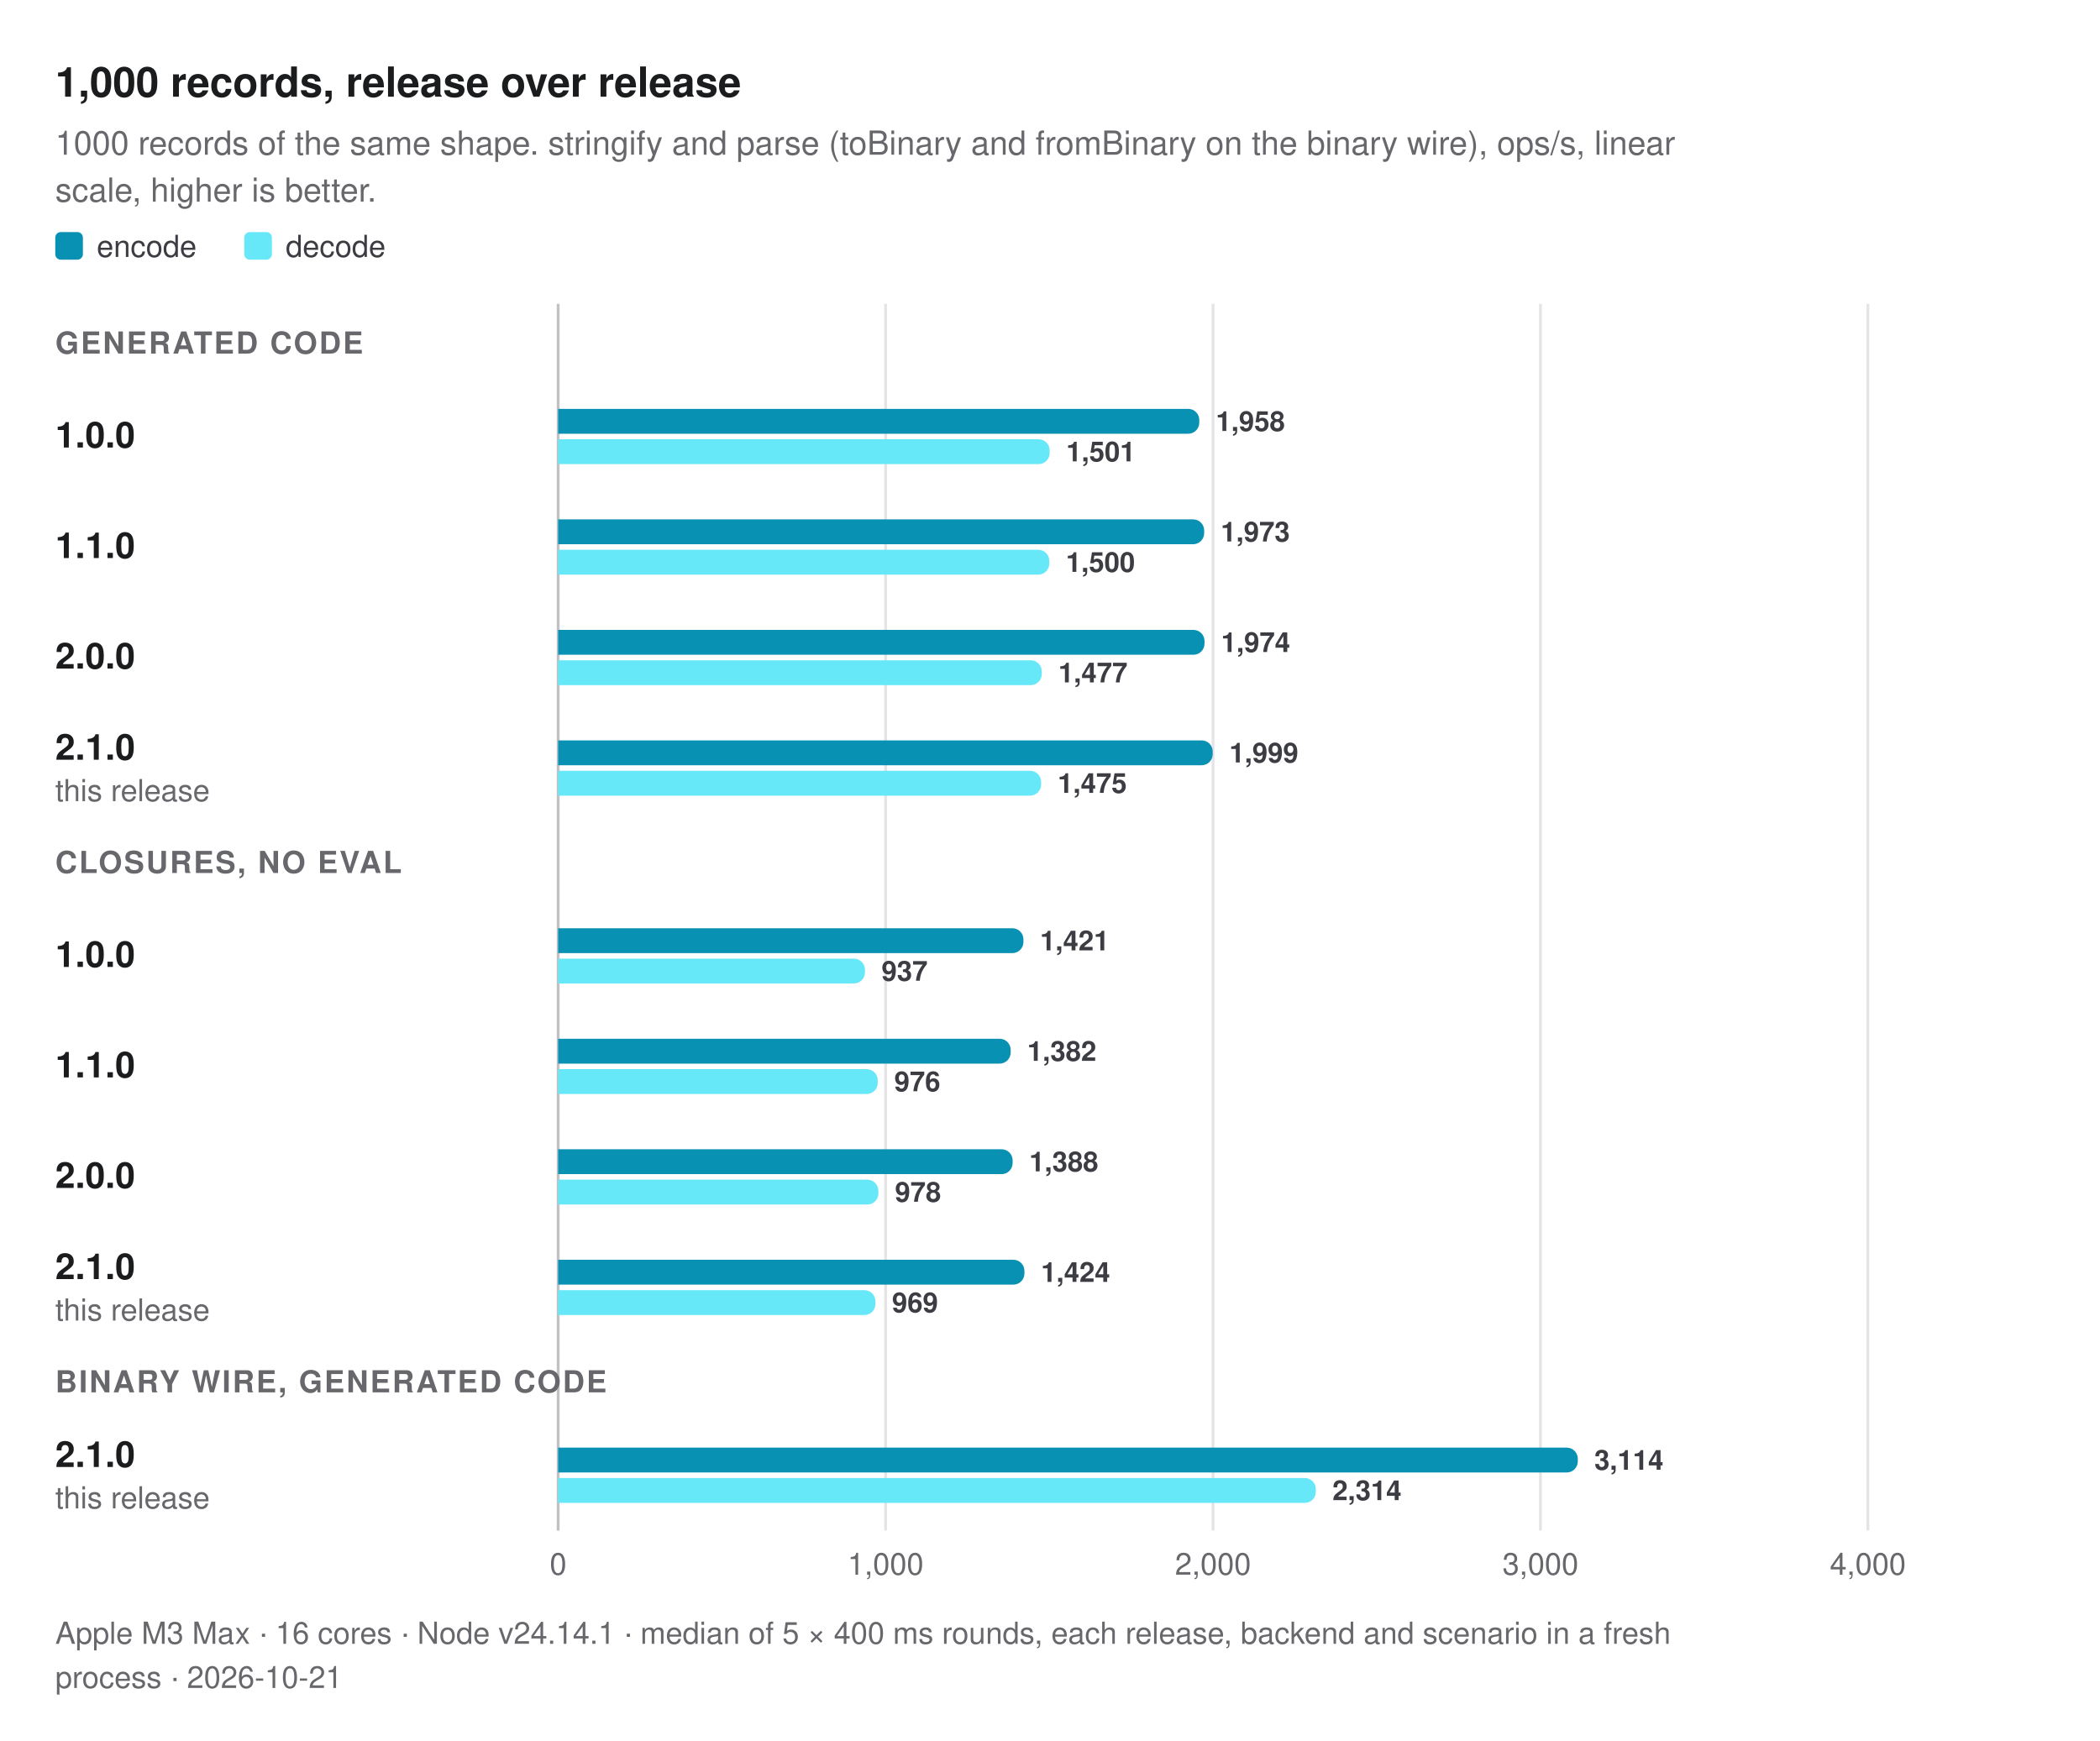
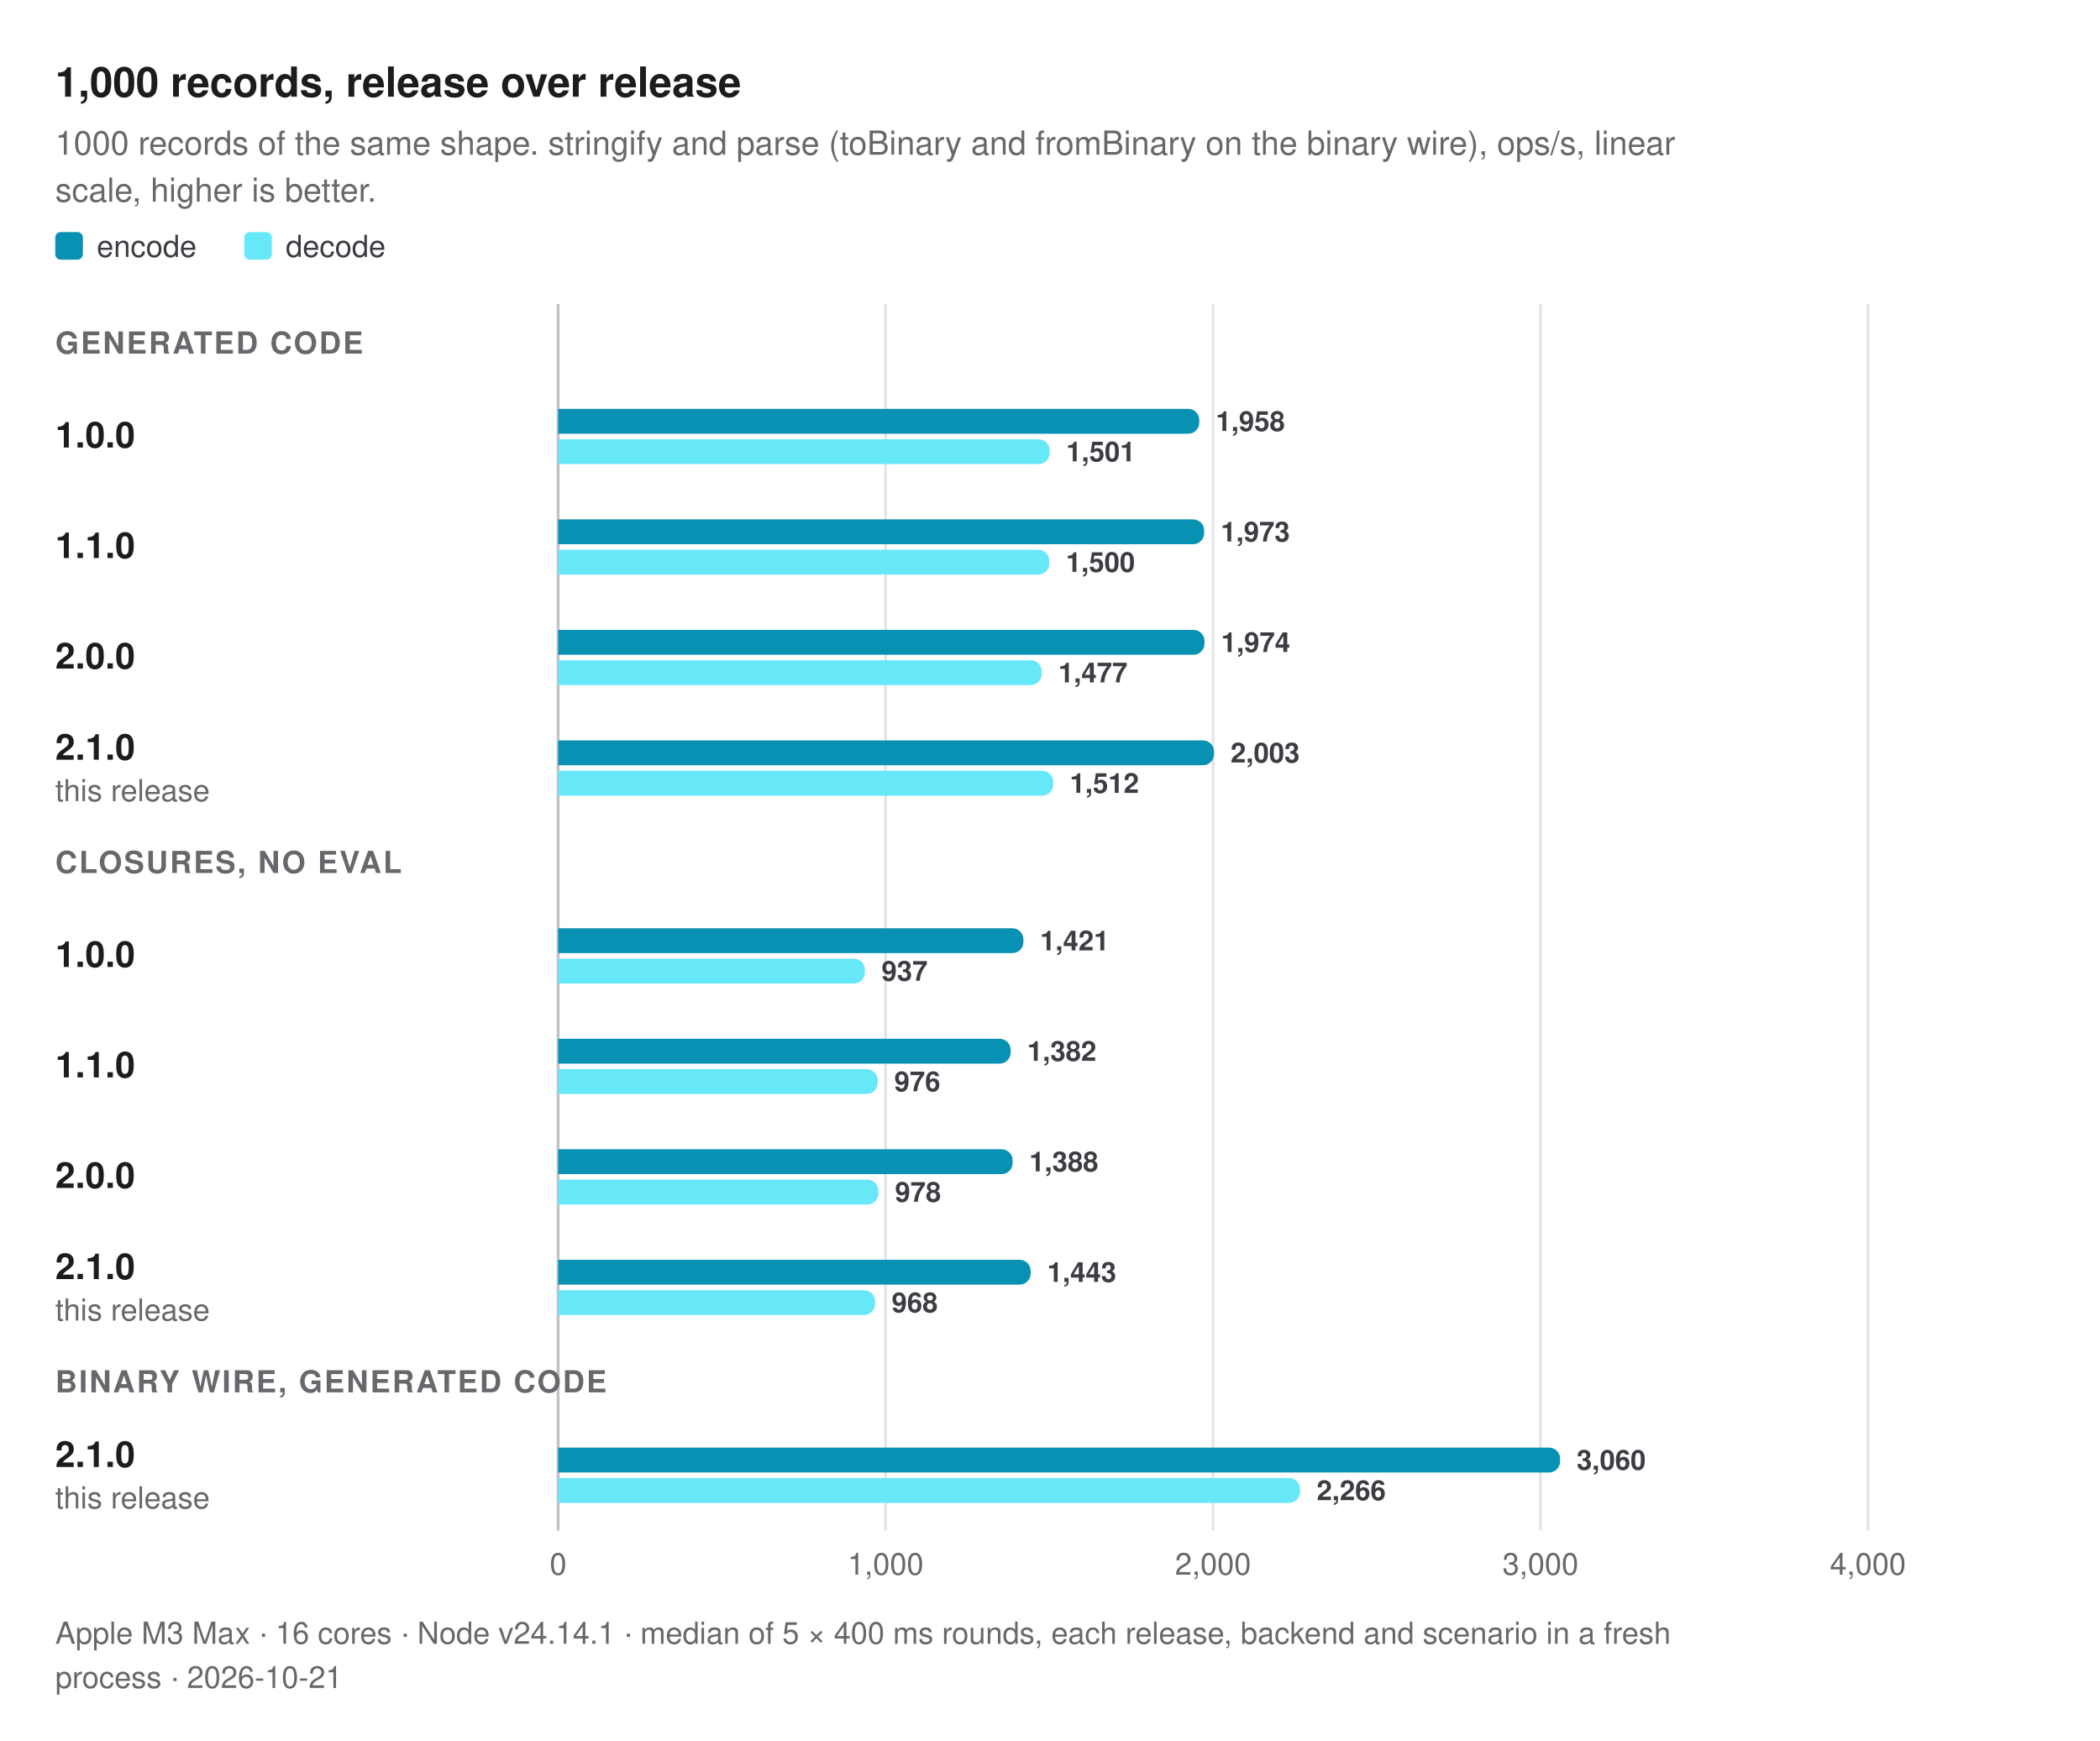
<svg xmlns="http://www.w3.org/2000/svg" width="760" height="630" viewBox="0 0 760 630" role="img" aria-label="1,000 records, release over release. 1000 records of the same shape. stringify and parse (toBinary and fromBinary on the binary wire), ops/s, linear scale, higher is better.">
  <style>
  text { font-family: -apple-system, BlinkMacSystemFont, "Segoe UI", Helvetica, Arial, sans-serif; }
  .title { font-size: 15px; font-weight: 700; fill: #1b1c1e; }
  .subtitle, .caption { font-size: 12px; fill: #67676c; }
  .caption { font-size: 11px; }
  .group { font-size: 11px; font-weight: 600; letter-spacing: 0.06em; fill: #67676c; }
  .label { font-size: 13px; font-weight: 600; fill: #1b1c1e; }
  .label.primary, .label.secondary { font-weight: 700; }
  .sublabel { font-size: 11px; fill: #67676c; }
  .value { font-size: 12px; font-weight: 600; fill: #3c3c43; font-variant-numeric: tabular-nums; }
  .value.small { font-size: 10px; }
  .legend { font-size: 11px; fill: #3c3c43; }
  .tick { font-size: 11px; fill: #67676c; font-variant-numeric: tabular-nums; }
  .grid { stroke: #e4e4e7; stroke-width: 1; }
  .axis { stroke: #c2c2c4; stroke-width: 1; }
  .ref { stroke: #67676c; stroke-width: 1; stroke-dasharray: 3 3; }
  .bar { fill: #c9cad1; }
  .bar.primary { fill: #0891b2; }
  .bar.secondary { fill: #67e8f9; }
  @media (prefers-color-scheme: dark) {
    .title, .label { fill: #dfdfd6; }
    .subtitle, .caption, .group, .sublabel, .tick { fill: #98989f; }
    .value, .legend { fill: #c2c2c4; }
    .grid { stroke: #2e2e32; }
    .axis { stroke: #48484c; }
    .ref { stroke: #98989f; }
    .bar { fill: #4a4b53; }
    .bar.primary { fill: #22d3ee; }
    .bar.secondary { fill: #0e7490; }
  }
</style>
  <text class="title" x="20" y="35">1,000 records, release over release</text>
  <text class="subtitle" x="20" y="56">1000 records of the same shape. stringify and parse (toBinary and fromBinary on the binary wire), ops/s, linear</text>
  <text class="subtitle" x="20" y="73">scale, higher is better.</text>
  <rect class="bar primary" x="20" y="84" width="10" height="10" rx="2" />
  <text class="legend" x="35" y="93">encode</text>
  <rect class="bar secondary" x="88.4" y="84" width="10" height="10" rx="2" />
  <text class="legend" x="103.4" y="93">decode</text>
  <line class="grid" x1="202" y1="110" x2="202" y2="554" />
  <text class="tick" x="202" y="570" text-anchor="middle">0</text>
  <line class="grid" x1="320.5" y1="110" x2="320.5" y2="554" />
  <text class="tick" x="320.5" y="570" text-anchor="middle">1,000</text>
  <line class="grid" x1="439" y1="110" x2="439" y2="554" />
  <text class="tick" x="439" y="570" text-anchor="middle">2,000</text>
  <line class="grid" x1="557.5" y1="110" x2="557.5" y2="554" />
  <text class="tick" x="557.5" y="570" text-anchor="middle">3,000</text>
  <line class="grid" x1="676" y1="110" x2="676" y2="554" />
  <text class="tick" x="676" y="570" text-anchor="middle">4,000</text>
  <line class="axis" x1="202" y1="110" x2="202" y2="554" />
  <text class="group" x="20" y="128">GENERATED CODE</text>
  <g>
    <text class="label" x="20" y="162">1.0.0</text>
    <path class="bar primary" d="M202,148H430.023A4,4 0 0 1 434.023,152V153A4,4 0 0 1 430.023,157H202Z" />
    <text class="value small" x="440.023" y="156">1,958</text>
    <path class="bar secondary" d="M202,159H375.868A4,4 0 0 1 379.868,163V164A4,4 0 0 1 375.868,168H202Z" />
    <text class="value small" x="385.868" y="167">1,501</text>
  </g>
  <g>
    <text class="label" x="20" y="202">1.1.0</text>
    <path class="bar primary" d="M202,188H431.8A4,4 0 0 1 435.8,192V193A4,4 0 0 1 431.8,197H202Z" />
    <text class="value small" x="441.8" y="196">1,973</text>
    <path class="bar secondary" d="M202,199H375.75A4,4 0 0 1 379.75,203V204A4,4 0 0 1 375.75,208H202Z" />
    <text class="value small" x="385.75" y="207">1,500</text>
  </g>
  <g>
    <text class="label" x="20" y="242">2.0.0</text>
    <path class="bar primary" d="M202,228H431.919A4,4 0 0 1 435.919,232V233A4,4 0 0 1 431.919,237H202Z" />
    <text class="value small" x="441.919" y="236">1,974</text>
    <path class="bar secondary" d="M202,239H373.024A4,4 0 0 1 377.024,243V244A4,4 0 0 1 373.024,248H202Z" />
    <text class="value small" x="383.024" y="247">1,477</text>
  </g>
  <g>
    <text class="label" x="20" y="275">2.1.0</text>
    <text class="sublabel" x="20" y="290">this release</text>
-     <path class="bar primary" d="M202,268H434.882A4,4 0 0 1 438.882,272V273A4,4 0 0 1 434.882,277H202Z" />
-     <text class="value small" x="444.882" y="276">1,999</text>
-     <path class="bar secondary" d="M202,279H372.788A4,4 0 0 1 376.788,283V284A4,4 0 0 1 372.788,288H202Z" />
-     <text class="value small" x="382.788" y="287">1,475</text>
+     <path class="bar primary" d="M202,268H435.356A4,4 0 0 1 439.356,272V273A4,4 0 0 1 435.356,277H202Z" />
+     <text class="value small" x="445.356" y="276">2,003</text>
+     <path class="bar secondary" d="M202,279H377.172A4,4 0 0 1 381.172,283V284A4,4 0 0 1 377.172,288H202Z" />
+     <text class="value small" x="387.172" y="287">1,512</text>
  </g>
  <text class="group" x="20" y="316">CLOSURES, NO EVAL</text>
  <g>
    <text class="label" x="20" y="350">1.0.0</text>
    <path class="bar primary" d="M202,336H366.389A4,4 0 0 1 370.389,340V341A4,4 0 0 1 366.389,345H202Z" />
    <text class="value small" x="376.389" y="344">1,421</text>
    <path class="bar secondary" d="M202,347H309.034A4,4 0 0 1 313.034,351V352A4,4 0 0 1 309.034,356H202Z" />
    <text class="value small" x="319.034" y="355">937</text>
  </g>
  <g>
    <text class="label" x="20" y="390">1.1.0</text>
    <path class="bar primary" d="M202,376H361.767A4,4 0 0 1 365.767,380V381A4,4 0 0 1 361.767,385H202Z" />
    <text class="value small" x="371.767" y="384">1,382</text>
    <path class="bar secondary" d="M202,387H313.656A4,4 0 0 1 317.656,391V392A4,4 0 0 1 313.656,396H202Z" />
    <text class="value small" x="323.656" y="395">976</text>
  </g>
  <g>
    <text class="label" x="20" y="430">2.0.0</text>
    <path class="bar primary" d="M202,416H362.478A4,4 0 0 1 366.478,420V421A4,4 0 0 1 362.478,425H202Z" />
    <text class="value small" x="372.478" y="424">1,388</text>
    <path class="bar secondary" d="M202,427H313.893A4,4 0 0 1 317.893,431V432A4,4 0 0 1 313.893,436H202Z" />
    <text class="value small" x="323.893" y="435">978</text>
  </g>
  <g>
    <text class="label" x="20" y="463">2.1.0</text>
    <text class="sublabel" x="20" y="478">this release</text>
-     <path class="bar primary" d="M202,456H366.744A4,4 0 0 1 370.744,460V461A4,4 0 0 1 366.744,465H202Z" />
-     <text class="value small" x="376.744" y="464">1,424</text>
-     <path class="bar secondary" d="M202,467H312.827A4,4 0 0 1 316.827,471V472A4,4 0 0 1 312.827,476H202Z" />
-     <text class="value small" x="322.827" y="475">969</text>
+     <path class="bar primary" d="M202,456H368.995A4,4 0 0 1 372.995,460V461A4,4 0 0 1 368.995,465H202Z" />
+     <text class="value small" x="378.995" y="464">1,443</text>
+     <path class="bar secondary" d="M202,467H312.708A4,4 0 0 1 316.708,471V472A4,4 0 0 1 312.708,476H202Z" />
+     <text class="value small" x="322.708" y="475">968</text>
  </g>
  <text class="group" x="20" y="504">BINARY WIRE, GENERATED CODE</text>
  <g>
    <text class="label" x="20" y="531">2.1.0</text>
    <text class="sublabel" x="20" y="546">this release</text>
-     <path class="bar primary" d="M202,524H567.009A4,4 0 0 1 571.009,528V529A4,4 0 0 1 567.009,533H202Z" />
-     <text class="value small" x="577.009" y="532">3,114</text>
-     <path class="bar secondary" d="M202,535H472.209A4,4 0 0 1 476.209,539V540A4,4 0 0 1 472.209,544H202Z" />
-     <text class="value small" x="482.209" y="543">2,314</text>
+     <path class="bar primary" d="M202,524H560.61A4,4 0 0 1 564.61,528V529A4,4 0 0 1 560.61,533H202Z" />
+     <text class="value small" x="570.61" y="532">3,060</text>
+     <path class="bar secondary" d="M202,535H466.521A4,4 0 0 1 470.521,539V540A4,4 0 0 1 466.521,544H202Z" />
+     <text class="value small" x="476.521" y="543">2,266</text>
  </g>
  <text class="caption" x="20" y="595">Apple M3 Max · 16 cores · Node v24.14.1 · median of 5 × 400 ms rounds, each release, backend and scenario in a fresh</text>
  <text class="caption" x="20" y="611">process · 2026-10-21</text>
</svg>
